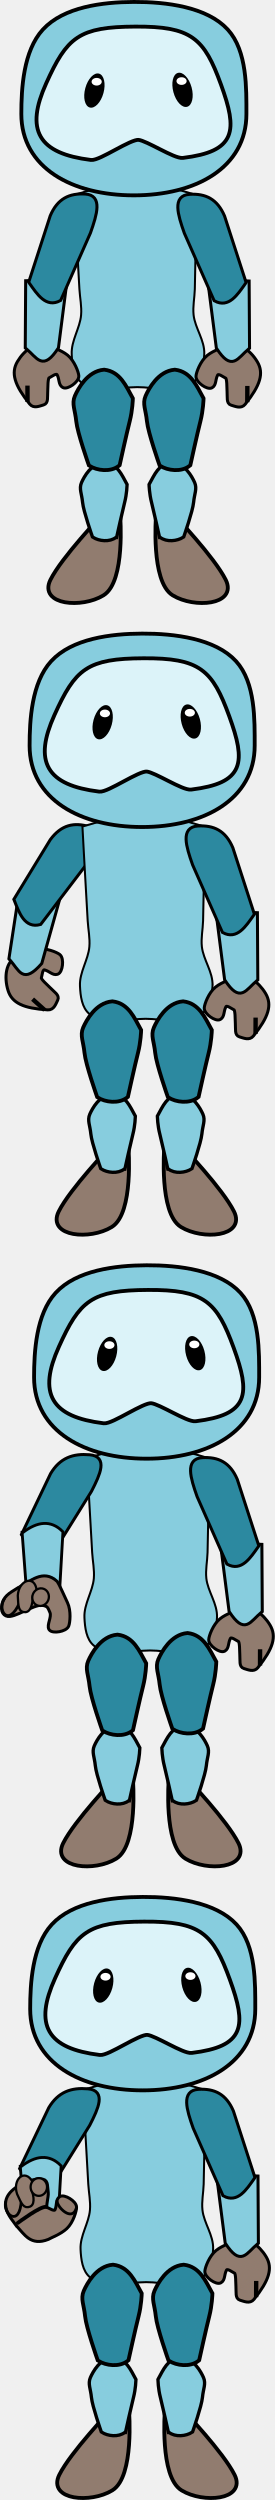
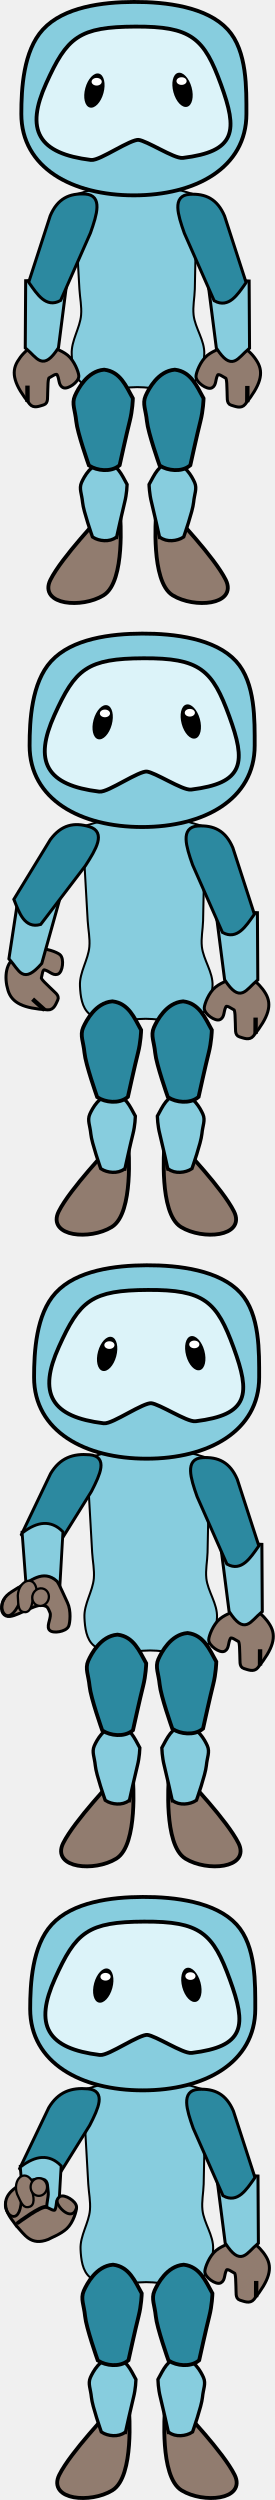
<svg xmlns="http://www.w3.org/2000/svg" width="54.491mm" height="495.739mm" viewBox="0 0 54.491 495.739" version="1.1" id="svg8">
  <defs id="defs2" />
  <g id="layer1" transform="translate(-11.31365,-50.43481)">
-     <g id="g1345" transform="translate(-57.04369,125.2576)">
-       <g id="g143" transform="rotate(-17.5727,734.7553,60.30337)">
+     <g id="g1001">
+       <path id="rect856-1-3-8-6-8" style="fill:#87cdde;fill-opacity:1;stroke:#000000;stroke-width:0.806;stroke-linecap:square;stroke-miterlimit:4;stroke-dasharray:none;stroke-opacity:1;paint-order:markers stroke fill" d="m 53.255,245.933 c -0.1,1.948 -0.568,4.265 -2.111,5.459 -4.506,2.149 -7.295,0.863 -10.959,0.863 -3.662,-9e-5 -8.059,1.383 -10.951,-0.863 -1.518,-1.179 -1.773,-3.538 -1.862,-5.459 -0.123,-2.653 1.635,-5.102 1.862,-7.748 0.148,-1.716 -0.228,-3.438 -0.331,-5.158 -0.371,-6.18 -1.033,-18.546 -1.033,-18.546 l 9.473,-2.74 h 4.793 l 9.473,2.74 c 0,0 -0.044,12.366 -0.225,18.546 -0.051,1.72 -0.428,3.447 -0.24,5.158 0.293,2.661 2.249,5.075 2.111,7.748 z" />
+       <g id="g143" transform="rotate(-17.5727,1111.429,307.4629)">
        <g id="g1742-7-6-3-94" transform="matrix(-5.394766,2.005575,2.005575,5.394766,360.9976,-273.8363)" style="fill:#917c6f;fill-opacity:1">
          <path id="path839-9-65-0-6-3-6-8" style="fill:#917c6f;fill-opacity:1;stroke:#000000;stroke-width:0.208;stroke-linecap:square;stroke-miterlimit:4;stroke-dasharray:none;stroke-opacity:1;paint-order:markers stroke fill" d="m 56.926,14.399 c 0.147,0.39 -0.024,0.756 -0.653,1.311 -0.13,0.114 -0.283,0.006 -0.421,-0.062 -0.121,-0.06 -0.052,-0.222 -0.03,-0.432 0.013,-0.12 0.083,-0.466 0.019,-0.506 -0.073,-0.047 -0.247,-0.265 -0.338,-0.143 -0.115,0.155 -0.101,0.325 -0.236,0.375 -0.135,0.05 -0.448,-0.261 -0.41,-0.427 0.025,-0.112 0.226,-0.463 0.478,-0.604 0.245,-0.137 0.593,-0.17 0.694,-0.203 0.358,-0.117 0.731,0.25 0.897,0.691 z" />
          <path style="fill:#917c6f;fill-opacity:1;stroke:#000000;stroke-width:0.151;stroke-linecap:butt;stroke-linejoin:miter;stroke-miterlimit:4;stroke-dasharray:none;stroke-opacity:1" d="m 56.394,15.688 0.098,-0.552 v 0" id="path1529-9-7-9-0-12" />
        </g>
        <path id="rect892-5-3-9-1-7-2-7-1-3-4-6-93" style="fill:#87cdde;fill-opacity:1;stroke:#000000;stroke-width:1.2;stroke-linecap:square;stroke-miterlimit:4;stroke-dasharray:none;stroke-opacity:1;paint-order:markers stroke fill" d="m 90.567,-99.489 -5.701,11.568 c 1.275,2.797 0.877,5.321 5.387,2.624 l 7.298,-11.165 z" />
        <path id="rect892-5-3-9-1-7-2-77-6-8-2-90" style="fill:#2c89a0;fill-opacity:1;stroke:#000000;stroke-width:1.202;stroke-linecap:square;stroke-miterlimit:4;stroke-dasharray:none;stroke-opacity:1;paint-order:markers stroke fill" d="m 89.339,-98.746 c 0.194,2.865 0.318,5.801 3.171,5.921 l 11.872,-8.352 c 3.048,-2.508 5.665,-4.893 3.12,-6.645 -2.545,-1.752 -4.964,-1.98 -7.825,0.086 z" />
      </g>
-       <path id="rect856-1-3-8-6-8" style="fill:#87cdde;fill-opacity:1;stroke:#000000;stroke-width:0.806;stroke-linecap:square;stroke-miterlimit:4;stroke-dasharray:none;stroke-opacity:1;paint-order:markers stroke fill" d="m 110.299,120.676 c -0.1,1.948 -0.568,4.265 -2.111,5.459 -4.506,2.149 -7.295,0.863 -10.959,0.863 -3.662,-9e-5 -8.059,1.383 -10.951,-0.863 -1.518,-1.179 -1.773,-3.538 -1.862,-5.459 -0.123,-2.653 1.635,-5.102 1.862,-7.748 0.148,-1.716 -0.228,-3.438 -0.331,-5.158 -0.371,-6.18 -1.033,-18.546 -1.033,-18.546 l 9.473,-2.74 H 99.179 l 9.473,2.74 c 0,0 -0.044,12.366 -0.225,18.546 -0.051,1.72 -0.428,3.447 -0.24,5.158 0.293,2.661 2.249,5.075 2.111,7.748 z" />
-       <path id="rect892-5-0-2-3-2-6" style="fill:#917c6f;fill-opacity:1;stroke:#000000;stroke-width:1.525;stroke-linecap:square;stroke-miterlimit:4;stroke-dasharray:none;stroke-opacity:1;paint-order:markers stroke fill" d="m 90.384,152.938 c 0,0 -7.831,8.211 -10.041,12.635 -2.21,4.424 5.812,5.141 9.972,2.59 4.16,-2.55 3.133,-15.389 3.133,-15.389 z" />
-       <path id="rect875-9-1-1" style="fill:#87cdde;fill-opacity:1;stroke:#000000;stroke-width:1.328;stroke-linecap:square;stroke-miterlimit:4;stroke-dasharray:none;stroke-opacity:1;paint-order:markers stroke fill" d="m 92.85,156.692 c 0,0 1.102,-5.011 1.536,-6.693 0.434,-1.682 0.479,-3.415 0.479,-3.415 -1.023,-1.859 -1.875,-3.934 -4.148,-4.212 -2.38,0.208 -3.753,2.768 -4.242,3.863 -0.488,1.096 0.058,2.032 0.223,3.764 0.165,1.731 1.913,6.693 1.913,6.693 1.062,0.698 3.072,0.958 4.238,0 z" />
-       <path id="rect875-9-1-1-5" style="fill:#2c89a0;fill-opacity:1;stroke:#000000;stroke-width:1.525;stroke-linecap:square;stroke-miterlimit:4;stroke-dasharray:none;stroke-opacity:1;paint-order:markers stroke fill" d="m 93.375,142.478 c 0,0 1.412,-6.422 1.969,-8.579 0.557,-2.156 0.614,-4.377 0.614,-4.377 -1.311,-2.383 -2.403,-5.043 -5.317,-5.399 -3.051,0.266 -4.811,3.547 -5.437,4.952 -0.626,1.404 0.074,2.605 0.286,4.824 0.211,2.219 2.452,8.579 2.452,8.579 1.362,0.894 3.937,1.228 5.433,0 z" />
-       <path id="rect892-5-0-2-3-2-6-6" style="fill:#917c6f;fill-opacity:1;stroke:#000000;stroke-width:1.525;stroke-linecap:square;stroke-miterlimit:4;stroke-dasharray:none;stroke-opacity:1;paint-order:markers stroke fill" d="m 104.374,152.938 c 0,0 7.831,8.211 10.041,12.635 2.21,4.424 -5.812,5.141 -9.972,2.59 -4.16,-2.55 -3.133,-15.389 -3.133,-15.389 z" />
-       <path id="rect875-9-1-1-1" style="fill:#87cdde;fill-opacity:1;stroke:#000000;stroke-width:1.328;stroke-linecap:square;stroke-miterlimit:4;stroke-dasharray:none;stroke-opacity:1;paint-order:markers stroke fill" d="m 101.908,156.692 c 0,0 -1.102,-5.011 -1.536,-6.693 -0.434,-1.682 -0.479,-3.415 -0.479,-3.415 1.023,-1.859 1.875,-3.934 4.148,-4.212 2.38,0.208 3.753,2.768 4.242,3.863 0.488,1.096 -0.058,2.032 -0.223,3.764 -0.165,1.731 -1.913,6.693 -1.913,6.693 -1.062,0.698 -3.072,0.958 -4.238,0 z" />
-       <path id="rect875-9-1-1-5-9" style="fill:#2c89a0;fill-opacity:1;stroke:#000000;stroke-width:1.525;stroke-linecap:square;stroke-miterlimit:4;stroke-dasharray:none;stroke-opacity:1;paint-order:markers stroke fill" d="m 107.393,142.478 c 0,0 1.412,-6.422 1.969,-8.579 0.557,-2.156 0.614,-4.377 0.614,-4.377 -1.311,-2.383 -2.403,-5.043 -5.317,-5.399 -3.051,0.266 -4.811,3.547 -5.437,4.952 -0.626,1.404 0.074,2.605 0.286,4.824 0.211,2.219 2.452,8.579 2.452,8.579 1.362,0.894 3.937,1.228 5.433,0 z" />
-       <g id="g1742-7-6" transform="matrix(5.670565,-0.9851492,0.9851492,5.670565,-216.2095,96.78301)" style="fill:#917c6f;fill-opacity:1">
+       <path id="rect892-5-0-2-3-2-6" style="fill:#917c6f;fill-opacity:1;stroke:#000000;stroke-width:1.525;stroke-linecap:square;stroke-miterlimit:4;stroke-dasharray:none;stroke-opacity:1;paint-order:markers stroke fill" d="m 33.34,278.195 c 0,0 -7.831,8.211 -10.041,12.635 -2.21,4.424 5.812,5.141 9.972,2.59 4.16,-2.55 3.133,-15.389 3.133,-15.389 z" />
+       <path id="rect875-9-1-1" style="fill:#87cdde;fill-opacity:1;stroke:#000000;stroke-width:1.328;stroke-linecap:square;stroke-miterlimit:4;stroke-dasharray:none;stroke-opacity:1;paint-order:markers stroke fill" d="m 35.806,281.95 c 0,0 1.102,-5.011 1.536,-6.693 0.434,-1.682 0.479,-3.415 0.479,-3.415 -1.023,-1.859 -1.875,-3.934 -4.148,-4.212 -2.38,0.208 -3.753,2.768 -4.242,3.863 -0.488,1.096 0.058,2.032 0.223,3.764 0.165,1.731 1.913,6.693 1.913,6.693 1.062,0.698 3.072,0.958 4.238,0 z" />
+       <path id="rect875-9-1-1-5" style="fill:#2c89a0;fill-opacity:1;stroke:#000000;stroke-width:1.525;stroke-linecap:square;stroke-miterlimit:4;stroke-dasharray:none;stroke-opacity:1;paint-order:markers stroke fill" d="m 36.331,267.736 c 0,0 1.412,-6.422 1.969,-8.579 0.557,-2.156 0.614,-4.377 0.614,-4.377 -1.311,-2.383 -2.403,-5.043 -5.317,-5.399 -3.051,0.266 -4.811,3.547 -5.437,4.952 -0.626,1.404 0.074,2.605 0.286,4.824 0.211,2.219 2.452,8.579 2.452,8.579 1.362,0.894 3.937,1.228 5.433,0 z" />
+       <path id="rect892-5-0-2-3-2-6-6" style="fill:#917c6f;fill-opacity:1;stroke:#000000;stroke-width:1.525;stroke-linecap:square;stroke-miterlimit:4;stroke-dasharray:none;stroke-opacity:1;paint-order:markers stroke fill" d="m 47.33,278.195 c 0,0 7.831,8.211 10.041,12.635 2.21,4.424 -5.812,5.141 -9.972,2.59 -4.16,-2.55 -3.133,-15.389 -3.133,-15.389 z" />
+       <path id="rect875-9-1-1-1" style="fill:#87cdde;fill-opacity:1;stroke:#000000;stroke-width:1.328;stroke-linecap:square;stroke-miterlimit:4;stroke-dasharray:none;stroke-opacity:1;paint-order:markers stroke fill" d="m 44.864,281.95 c 0,0 -1.102,-5.011 -1.536,-6.693 -0.434,-1.682 -0.479,-3.415 -0.479,-3.415 1.023,-1.859 1.875,-3.934 4.148,-4.212 2.38,0.208 3.753,2.768 4.242,3.863 0.488,1.096 -0.058,2.032 -0.223,3.764 -0.165,1.731 -1.913,6.693 -1.913,6.693 -1.062,0.698 -3.072,0.958 -4.238,0 z" />
+       <path id="rect875-9-1-1-5-9" style="fill:#2c89a0;fill-opacity:1;stroke:#000000;stroke-width:1.525;stroke-linecap:square;stroke-miterlimit:4;stroke-dasharray:none;stroke-opacity:1;paint-order:markers stroke fill" d="m 50.35,267.736 c 0,0 1.412,-6.422 1.969,-8.579 0.557,-2.156 0.614,-4.377 0.614,-4.377 -1.311,-2.383 -2.403,-5.043 -5.317,-5.399 -3.051,0.266 -4.811,3.547 -5.437,4.952 -0.626,1.404 0.074,2.605 0.286,4.824 0.211,2.219 2.452,8.579 2.452,8.579 1.362,0.894 3.937,1.228 5.433,0 z" />
+       <g id="g1742-7-6" transform="matrix(5.670565,-0.9851492,0.9851492,5.670565,-273.2532,222.0407)" style="fill:#917c6f;fill-opacity:1">
        <path id="path839-9-65-0-6-3" style="fill:#917c6f;fill-opacity:1;stroke:#000000;stroke-width:0.208;stroke-linecap:square;stroke-miterlimit:4;stroke-dasharray:none;stroke-opacity:1;paint-order:markers stroke fill" d="m 56.926,14.399 c 0.147,0.39 -0.024,0.756 -0.653,1.311 -0.13,0.114 -0.283,0.006 -0.421,-0.062 -0.121,-0.06 -0.052,-0.222 -0.03,-0.432 0.013,-0.12 0.083,-0.466 0.019,-0.506 -0.073,-0.047 -0.247,-0.265 -0.338,-0.143 -0.115,0.155 -0.101,0.325 -0.236,0.375 -0.135,0.05 -0.448,-0.261 -0.41,-0.427 0.025,-0.112 0.226,-0.463 0.478,-0.604 0.245,-0.137 0.593,-0.17 0.694,-0.203 0.358,-0.117 0.731,0.25 0.897,0.691 z" />
        <path style="fill:#917c6f;fill-opacity:1;stroke:#000000;stroke-width:0.151;stroke-linecap:butt;stroke-linejoin:miter;stroke-miterlimit:4;stroke-dasharray:none;stroke-opacity:1" d="m 56.394,15.688 0.098,-0.552 v 0" id="path1529-9-7-9" />
      </g>
-       <path id="rect892-5-3-9-1-7-2-7-1-3-4" style="fill:#87cdde;fill-opacity:1;stroke:#000000;stroke-width:1.2;stroke-linecap:square;stroke-miterlimit:4;stroke-dasharray:none;stroke-opacity:1;paint-order:markers stroke fill" d="m 119.101,106.448 0.078,12.896 c -2.368,1.96 -3.112,4.404 -5.992,0.009 l -1.691,-13.231 z" />
-       <path id="rect892-5-3-9-1-7-2-77-6-8" style="fill:#2c89a0;fill-opacity:1;stroke:#000000;stroke-width:1.202;stroke-linecap:square;stroke-miterlimit:4;stroke-dasharray:none;stroke-opacity:1;paint-order:markers stroke fill" d="m 118.467,106.413 c -1.644,2.354 -3.264,4.806 -5.771,3.438 l -5.864,-13.278 c -1.317,-3.721 -2.33,-7.114 0.754,-7.302 3.084,-0.189 5.274,0.864 6.66,4.11 z" />
-       <g id="g719">
+       <path id="rect892-5-3-9-1-7-2-7-1-3-4" style="fill:#87cdde;fill-opacity:1;stroke:#000000;stroke-width:1.2;stroke-linecap:square;stroke-miterlimit:4;stroke-dasharray:none;stroke-opacity:1;paint-order:markers stroke fill" d="m 62.057,231.706 0.078,12.896 c -2.368,1.96 -3.112,4.404 -5.992,0.009 l -1.691,-13.231 z" />
+       <path id="rect892-5-3-9-1-7-2-77-6-8" style="fill:#2c89a0;fill-opacity:1;stroke:#000000;stroke-width:1.202;stroke-linecap:square;stroke-miterlimit:4;stroke-dasharray:none;stroke-opacity:1;paint-order:markers stroke fill" d="m 61.423,231.67 c -1.644,2.354 -3.264,4.806 -5.771,3.438 l -5.864,-13.278 c -1.317,-3.721 -2.33,-7.114 0.754,-7.302 3.084,-0.189 5.274,0.864 6.66,4.11 z" />
+       <g id="g719" transform="translate(-57.04369,125.2576)">
        <path id="path833" style="fill:#87cdde;fill-opacity:1;stroke:#000000;stroke-width:1.525;stroke-linecap:square;stroke-miterlimit:4;stroke-dasharray:none;stroke-opacity:1;paint-order:markers stroke fill" d="m 118.48,73.036 c 0,10.381 -9.821,15.754 -21.936,15.754 -12.115,0 -21.936,-5.373 -21.936,-15.754 0,-5.043 0.399,-12.374 4.172,-16.488 3.993,-4.355 11.548,-5.324 17.764,-5.35 6.397,-0.027 14.34,0.985 18.334,5.35 3.762,4.111 3.602,11.453 3.602,16.488 z" />
        <path id="path833-5-4-3-0-7" style="fill:#dcf3f9;fill-opacity:1;stroke:#000000;stroke-width:1.525;stroke-linecap:square;stroke-miterlimit:4;stroke-dasharray:none;stroke-opacity:1;paint-order:markers stroke fill" d="M 88.067,81.775 C 77.845,80.511 75.416,76.174 79.5,67.124 c 4.085,-9.05 6.296,-10.976 17.304,-11.034 11.008,-0.058 13.354,2.175 16.653,11.242 3.299,9.067 2.998,12.772 -7.224,14.036 -1.545,0.191 -6.977,-3.404 -8.738,-3.577 -1.761,-0.173 -7.883,4.175 -9.428,3.984 z" />
        <g id="g1831-1" transform="matrix(5.755504,0,0,5.755504,-133.4745,43.70765)">
          <ellipse style="fill:#000000;fill-opacity:1;stroke:none;stroke-width:0.265;stroke-linecap:square;paint-order:markers stroke fill" id="path1506-2" cx="38.381" cy="-5.968" rx="0.324" ry="0.605" transform="rotate(15.17808)" />
          <ellipse style="fill:#ffffff;fill-opacity:1;stroke:none;stroke-width:0.114;stroke-linecap:square;stroke-miterlimit:4;stroke-dasharray:none;paint-order:markers stroke fill" id="path1541-9" cx="38.683" cy="3.985" rx="0.175" ry="0.132" />
        </g>
        <g id="g1868" transform="matrix(5.755504,0,0,5.755504,-210.2825,43.38502)">
          <ellipse style="fill:#000000;fill-opacity:1;stroke:none;stroke-width:0.265;stroke-linecap:square;paint-order:markers stroke fill" id="path1506-9" cx="-51.937" cy="18.566" rx="0.324" ry="0.605" transform="matrix(-0.9651167,0.2618201,0.2618201,0.9651167,0,0)" />
          <ellipse style="fill:#ffffff;fill-opacity:1;stroke:none;stroke-width:0.114;stroke-linecap:square;stroke-miterlimit:4;stroke-dasharray:none;paint-order:markers stroke fill" id="path1541-0" cx="54.953" cy="4.018" rx="0.175" ry="0.132" />
        </g>
      </g>
    </g>
    <g id="g1409" transform="translate(2.526391)">
      <path id="rect856-1-3-8-6-8-0" style="fill:#87cdde;fill-opacity:1;stroke:#000000;stroke-width:0.806;stroke-linecap:square;stroke-miterlimit:4;stroke-dasharray:none;stroke-opacity:1;paint-order:markers stroke fill" d="m 49.089,120.676 c -0.1,1.948 -0.568,4.265 -2.111,5.459 -4.506,2.149 -7.295,0.863 -10.959,0.863 -3.662,-9e-5 -8.059,1.383 -10.951,-0.863 -1.518,-1.179 -1.773,-3.538 -1.862,-5.459 -0.123,-2.653 1.635,-5.102 1.862,-7.748 0.148,-1.716 -0.228,-3.438 -0.331,-5.158 -0.371,-6.18 -1.033,-18.546 -1.033,-18.546 l 9.473,-2.74 h 4.793 l 9.473,2.74 c 0,0 -0.044,12.366 -0.225,18.546 -0.051,1.72 -0.428,3.447 -0.24,5.158 0.293,2.661 2.249,5.075 2.111,7.748 z" />
      <path id="rect892-5-0-2-3-2-6-1" style="fill:#917c6f;fill-opacity:1;stroke:#000000;stroke-width:1.525;stroke-linecap:square;stroke-miterlimit:4;stroke-dasharray:none;stroke-opacity:1;paint-order:markers stroke fill" d="m 29.174,152.938 c 0,0 -7.831,8.211 -10.041,12.635 -2.21,4.424 5.812,5.141 9.972,2.59 4.16,-2.55 3.133,-15.389 3.133,-15.389 z" />
      <path id="rect875-9-1-1-54" style="fill:#87cdde;fill-opacity:1;stroke:#000000;stroke-width:1.328;stroke-linecap:square;stroke-miterlimit:4;stroke-dasharray:none;stroke-opacity:1;paint-order:markers stroke fill" d="m 31.64,156.692 c 0,0 1.102,-5.011 1.536,-6.693 0.434,-1.682 0.479,-3.415 0.479,-3.415 -1.023,-1.859 -1.875,-3.934 -4.148,-4.212 -2.38,0.208 -3.753,2.768 -4.242,3.863 -0.488,1.096 0.058,2.032 0.223,3.764 0.165,1.731 1.913,6.693 1.913,6.693 1.062,0.698 3.072,0.958 4.238,0 z" />
      <path id="rect875-9-1-1-5-7" style="fill:#2c89a0;fill-opacity:1;stroke:#000000;stroke-width:1.525;stroke-linecap:square;stroke-miterlimit:4;stroke-dasharray:none;stroke-opacity:1;paint-order:markers stroke fill" d="m 32.165,142.478 c 0,0 1.412,-6.422 1.969,-8.579 0.557,-2.156 0.614,-4.377 0.614,-4.377 -1.311,-2.383 -2.403,-5.043 -5.317,-5.399 -3.051,0.266 -4.811,3.547 -5.437,4.952 -0.626,1.404 0.074,2.605 0.286,4.824 0.211,2.219 2.452,8.579 2.452,8.579 1.362,0.894 3.937,1.228 5.433,0 z" />
      <path id="rect892-5-0-2-3-2-6-6-6" style="fill:#917c6f;fill-opacity:1;stroke:#000000;stroke-width:1.525;stroke-linecap:square;stroke-miterlimit:4;stroke-dasharray:none;stroke-opacity:1;paint-order:markers stroke fill" d="m 43.164,152.938 c 0,0 7.831,8.211 10.041,12.635 2.21,4.424 -5.812,5.141 -9.972,2.59 -4.16,-2.55 -3.133,-15.389 -3.133,-15.389 z" />
      <path id="rect875-9-1-1-1-5" style="fill:#87cdde;fill-opacity:1;stroke:#000000;stroke-width:1.328;stroke-linecap:square;stroke-miterlimit:4;stroke-dasharray:none;stroke-opacity:1;paint-order:markers stroke fill" d="m 40.698,156.692 c 0,0 -1.102,-5.011 -1.536,-6.693 -0.434,-1.682 -0.479,-3.415 -0.479,-3.415 1.023,-1.859 1.875,-3.934 4.148,-4.212 2.38,0.208 3.753,2.768 4.242,3.863 0.488,1.096 -0.058,2.032 -0.223,3.764 -0.165,1.731 -1.913,6.693 -1.913,6.693 -1.062,0.698 -3.072,0.958 -4.238,0 z" />
      <path id="rect875-9-1-1-5-9-6" style="fill:#2c89a0;fill-opacity:1;stroke:#000000;stroke-width:1.525;stroke-linecap:square;stroke-miterlimit:4;stroke-dasharray:none;stroke-opacity:1;paint-order:markers stroke fill" d="m 46.184,142.478 c 0,0 1.412,-6.422 1.969,-8.579 0.557,-2.156 0.614,-4.377 0.614,-4.377 -1.311,-2.383 -2.403,-5.043 -5.317,-5.399 -3.051,0.266 -4.811,3.547 -5.437,4.952 -0.626,1.404 0.074,2.605 0.286,4.824 0.211,2.219 2.452,8.579 2.452,8.579 1.362,0.894 3.937,1.228 5.433,0 z" />
      <g id="g1742-7-9" transform="matrix(-5.670565,-0.9851493,-0.9851493,5.670565,349.4846,96.72568)" style="fill:#917c6f;fill-opacity:1">
        <path id="path839-9-65-0-6-37" style="fill:#917c6f;fill-opacity:1;stroke:#000000;stroke-width:0.208;stroke-linecap:square;stroke-miterlimit:4;stroke-dasharray:none;stroke-opacity:1;paint-order:markers stroke fill" d="m 56.926,14.399 c 0.147,0.39 -0.024,0.756 -0.653,1.311 -0.13,0.114 -0.283,0.006 -0.421,-0.062 -0.121,-0.06 -0.052,-0.222 -0.03,-0.432 0.013,-0.12 0.083,-0.466 0.019,-0.506 -0.073,-0.047 -0.247,-0.265 -0.338,-0.143 -0.115,0.155 -0.101,0.325 -0.236,0.375 -0.135,0.05 -0.448,-0.261 -0.41,-0.427 0.025,-0.112 0.226,-0.463 0.478,-0.604 0.245,-0.137 0.593,-0.17 0.694,-0.203 0.358,-0.117 0.731,0.25 0.897,0.691 z" />
        <path style="fill:#917c6f;fill-opacity:1;stroke:#000000;stroke-width:0.151;stroke-linecap:butt;stroke-linejoin:miter;stroke-miterlimit:4;stroke-dasharray:none;stroke-opacity:1" d="m 56.394,15.688 0.098,-0.552 v 0" id="path1529-9-7-4" />
      </g>
      <path id="rect892-5-3-9-1-7-2-7-1-3-5" style="fill:#87cdde;fill-opacity:1;stroke:#000000;stroke-width:1.2;stroke-linecap:square;stroke-miterlimit:4;stroke-dasharray:none;stroke-opacity:1;paint-order:markers stroke fill" d="m 14.175,106.391 -0.078,12.896 c 2.368,1.96 3.112,4.404 5.992,0.009 l 1.691,-13.231 z" />
      <path id="rect892-5-3-9-1-7-2-77-6-2" style="fill:#2c89a0;fill-opacity:1;stroke:#000000;stroke-width:1.202;stroke-linecap:square;stroke-miterlimit:4;stroke-dasharray:none;stroke-opacity:1;paint-order:markers stroke fill" d="m 14.809,106.355 c 1.644,2.354 3.265,4.806 5.771,3.438 L 26.444,96.515 c 1.317,-3.721 2.33,-7.114 -0.754,-7.302 -3.084,-0.189 -5.274,0.864 -6.66,4.11 z" />
      <g id="g1742-7-6-5" transform="matrix(5.670565,-0.9851492,0.9851492,5.670565,-277.4192,96.78301)" style="fill:#917c6f;fill-opacity:1">
        <path id="path839-9-65-0-6-3-4" style="fill:#917c6f;fill-opacity:1;stroke:#000000;stroke-width:0.208;stroke-linecap:square;stroke-miterlimit:4;stroke-dasharray:none;stroke-opacity:1;paint-order:markers stroke fill" d="m 56.926,14.399 c 0.147,0.39 -0.024,0.756 -0.653,1.311 -0.13,0.114 -0.283,0.006 -0.421,-0.062 -0.121,-0.06 -0.052,-0.222 -0.03,-0.432 0.013,-0.12 0.083,-0.466 0.019,-0.506 -0.073,-0.047 -0.247,-0.265 -0.338,-0.143 -0.115,0.155 -0.101,0.325 -0.236,0.375 -0.135,0.05 -0.448,-0.261 -0.41,-0.427 0.025,-0.112 0.226,-0.463 0.478,-0.604 0.245,-0.137 0.593,-0.17 0.694,-0.203 0.358,-0.117 0.731,0.25 0.897,0.691 z" />
        <path style="fill:#917c6f;fill-opacity:1;stroke:#000000;stroke-width:0.151;stroke-linecap:butt;stroke-linejoin:miter;stroke-miterlimit:4;stroke-dasharray:none;stroke-opacity:1" d="m 56.394,15.688 0.098,-0.552 v 0" id="path1529-9-7-9-7" />
      </g>
      <path id="rect892-5-3-9-1-7-2-7-1-3-4-44" style="fill:#87cdde;fill-opacity:1;stroke:#000000;stroke-width:1.2;stroke-linecap:square;stroke-miterlimit:4;stroke-dasharray:none;stroke-opacity:1;paint-order:markers stroke fill" d="m 57.891,106.448 0.078,12.896 c -2.368,1.96 -3.112,4.404 -5.992,0.009 l -1.691,-13.231 z" />
      <path id="rect892-5-3-9-1-7-2-77-6-8-3" style="fill:#2c89a0;fill-opacity:1;stroke:#000000;stroke-width:1.202;stroke-linecap:square;stroke-miterlimit:4;stroke-dasharray:none;stroke-opacity:1;paint-order:markers stroke fill" d="m 57.257,106.413 c -1.644,2.354 -3.264,4.806 -5.771,3.438 L 45.623,96.573 c -1.317,-3.721 -2.33,-7.114 0.754,-7.302 3.084,-0.189 5.274,0.864 6.66,4.11 z" />
      <g id="g709">
        <path id="path833-6" style="fill:#87cdde;fill-opacity:1;stroke:#000000;stroke-width:1.525;stroke-linecap:square;stroke-miterlimit:4;stroke-dasharray:none;stroke-opacity:1;paint-order:markers stroke fill" d="m 57.27,73.036 c 0,10.381 -9.821,15.754 -21.936,15.754 -12.115,0 -21.936,-5.373 -21.936,-15.754 0,-5.043 0.399,-12.374 4.172,-16.488 3.993,-4.355 11.548,-5.324 17.764,-5.35 6.397,-0.027 14.34,0.985 18.334,5.35 3.762,4.111 3.602,11.453 3.602,16.488 z" />
        <path id="path833-5-4-3-0-7-5" style="fill:#dcf3f9;fill-opacity:1;stroke:#000000;stroke-width:1.525;stroke-linecap:square;stroke-miterlimit:4;stroke-dasharray:none;stroke-opacity:1;paint-order:markers stroke fill" d="M 26.858,81.775 C 16.636,80.511 14.206,76.174 18.291,67.124 c 4.085,-9.05 6.296,-10.976 17.304,-11.034 11.008,-0.058 13.354,2.175 16.653,11.242 3.299,9.067 2.998,12.772 -7.224,14.036 -1.545,0.191 -6.977,-3.404 -8.738,-3.577 -1.761,-0.173 -7.883,4.175 -9.428,3.984 z" />
        <g id="g1831-1-07" transform="matrix(5.755504,0,0,5.755504,-194.6842,43.70765)">
          <ellipse style="fill:#000000;fill-opacity:1;stroke:none;stroke-width:0.265;stroke-linecap:square;paint-order:markers stroke fill" id="path1506-2-8" cx="38.381" cy="-5.968" rx="0.324" ry="0.605" transform="rotate(15.17808)" />
          <ellipse style="fill:#ffffff;fill-opacity:1;stroke:none;stroke-width:0.114;stroke-linecap:square;stroke-miterlimit:4;stroke-dasharray:none;paint-order:markers stroke fill" id="path1541-9-68" cx="38.683" cy="3.985" rx="0.175" ry="0.132" />
        </g>
        <g id="g1868-8" transform="matrix(5.755504,0,0,5.755504,-271.4922,43.38502)">
          <ellipse style="fill:#000000;fill-opacity:1;stroke:none;stroke-width:0.265;stroke-linecap:square;paint-order:markers stroke fill" id="path1506-9-4" cx="-51.937" cy="18.566" rx="0.324" ry="0.605" transform="matrix(-0.9651167,0.2618201,0.2618201,0.9651167,0,0)" />
          <ellipse style="fill:#ffffff;fill-opacity:1;stroke:none;stroke-width:0.114;stroke-linecap:square;stroke-miterlimit:4;stroke-dasharray:none;paint-order:markers stroke fill" id="path1541-0-31" cx="54.953" cy="4.018" rx="0.175" ry="0.132" />
        </g>
      </g>
    </g>
    <g id="g1497" transform="translate(-179.3467,375.7729)">
      <g id="g1464">
        <path id="rect856-1-3-8-6-8-5" style="fill:#87cdde;fill-opacity:1;stroke:#000000;stroke-width:0.806;stroke-linecap:square;stroke-miterlimit:4;stroke-dasharray:none;stroke-opacity:1;paint-order:markers stroke fill" d="m 232.718,120.676 c -0.1,1.948 -0.568,4.265 -2.111,5.459 -4.506,2.149 -7.295,0.863 -10.959,0.863 -3.662,-9e-5 -8.059,1.383 -10.951,-0.863 -1.518,-1.179 -1.773,-3.538 -1.862,-5.459 -0.123,-2.653 1.635,-5.102 1.862,-7.748 0.148,-1.716 -0.228,-3.438 -0.331,-5.158 -0.371,-6.18 -1.033,-18.546 -1.033,-18.546 l 9.473,-2.74 h 4.793 l 9.473,2.74 c 0,0 -0.044,12.366 -0.225,18.546 -0.051,1.72 -0.428,3.447 -0.24,5.158 0.293,2.661 2.249,5.075 2.111,7.748 z" />
        <path id="rect892-5-0-2-3-2-6-2" style="fill:#917c6f;fill-opacity:1;stroke:#000000;stroke-width:1.525;stroke-linecap:square;stroke-miterlimit:4;stroke-dasharray:none;stroke-opacity:1;paint-order:markers stroke fill" d="m 212.803,152.938 c 0,0 -7.831,8.211 -10.041,12.635 -2.21,4.424 5.812,5.141 9.972,2.59 4.16,-2.55 3.133,-15.389 3.133,-15.389 z" />
        <path id="rect875-9-1-1-8" style="fill:#87cdde;fill-opacity:1;stroke:#000000;stroke-width:1.328;stroke-linecap:square;stroke-miterlimit:4;stroke-dasharray:none;stroke-opacity:1;paint-order:markers stroke fill" d="m 215.269,156.692 c 0,0 1.102,-5.011 1.536,-6.693 0.434,-1.682 0.479,-3.415 0.479,-3.415 -1.023,-1.859 -1.875,-3.934 -4.148,-4.212 -2.38,0.208 -3.753,2.768 -4.242,3.863 -0.488,1.096 0.058,2.032 0.223,3.764 0.165,1.731 1.913,6.693 1.913,6.693 1.062,0.698 3.072,0.958 4.238,0 z" />
        <path id="rect875-9-1-1-5-97" style="fill:#2c89a0;fill-opacity:1;stroke:#000000;stroke-width:1.525;stroke-linecap:square;stroke-miterlimit:4;stroke-dasharray:none;stroke-opacity:1;paint-order:markers stroke fill" d="m 215.794,142.478 c 0,0 1.412,-6.422 1.969,-8.579 0.557,-2.156 0.614,-4.377 0.614,-4.377 -1.311,-2.383 -2.403,-5.043 -5.317,-5.399 -3.051,0.266 -4.811,3.547 -5.437,4.952 -0.626,1.404 0.074,2.605 0.286,4.824 0.211,2.219 2.452,8.579 2.452,8.579 1.362,0.894 3.937,1.228 5.433,0 z" />
        <path id="rect892-5-0-2-3-2-6-6-3" style="fill:#917c6f;fill-opacity:1;stroke:#000000;stroke-width:1.525;stroke-linecap:square;stroke-miterlimit:4;stroke-dasharray:none;stroke-opacity:1;paint-order:markers stroke fill" d="m 226.793,152.938 c 0,0 7.831,8.211 10.041,12.635 2.21,4.424 -5.812,5.141 -9.972,2.59 -4.16,-2.55 -3.133,-15.389 -3.133,-15.389 z" />
        <path id="rect875-9-1-1-1-6" style="fill:#87cdde;fill-opacity:1;stroke:#000000;stroke-width:1.328;stroke-linecap:square;stroke-miterlimit:4;stroke-dasharray:none;stroke-opacity:1;paint-order:markers stroke fill" d="m 224.327,156.692 c 0,0 -1.102,-5.011 -1.536,-6.693 -0.434,-1.682 -0.479,-3.415 -0.479,-3.415 1.023,-1.859 1.875,-3.934 4.148,-4.212 2.38,0.208 3.753,2.768 4.242,3.863 0.488,1.096 -0.058,2.032 -0.223,3.764 -0.165,1.731 -1.913,6.693 -1.913,6.693 -1.062,0.698 -3.072,0.958 -4.238,0 z" />
        <path id="rect875-9-1-1-5-9-1" style="fill:#2c89a0;fill-opacity:1;stroke:#000000;stroke-width:1.525;stroke-linecap:square;stroke-miterlimit:4;stroke-dasharray:none;stroke-opacity:1;paint-order:markers stroke fill" d="m 229.813,142.478 c 0,0 1.412,-6.422 1.969,-8.579 0.557,-2.156 0.614,-4.377 0.614,-4.377 -1.311,-2.383 -2.403,-5.043 -5.317,-5.399 -3.051,0.266 -4.811,3.547 -5.437,4.952 -0.626,1.404 0.074,2.605 0.286,4.824 0.211,2.219 2.452,8.579 2.452,8.579 1.362,0.894 3.937,1.228 5.433,0 z" />
        <g id="g1742-7-6-4" transform="matrix(5.670565,-0.9851492,0.9851492,5.670565,-93.79018,96.78301)" style="fill:#917c6f;fill-opacity:1">
          <path id="path839-9-65-0-6-3-7" style="fill:#917c6f;fill-opacity:1;stroke:#000000;stroke-width:0.208;stroke-linecap:square;stroke-miterlimit:4;stroke-dasharray:none;stroke-opacity:1;paint-order:markers stroke fill" d="m 56.926,14.399 c 0.147,0.39 -0.024,0.756 -0.653,1.311 -0.13,0.114 -0.283,0.006 -0.421,-0.062 -0.121,-0.06 -0.052,-0.222 -0.03,-0.432 0.013,-0.12 0.083,-0.466 0.019,-0.506 -0.073,-0.047 -0.247,-0.265 -0.338,-0.143 -0.115,0.155 -0.101,0.325 -0.236,0.375 -0.135,0.05 -0.448,-0.261 -0.41,-0.427 0.025,-0.112 0.226,-0.463 0.478,-0.604 0.245,-0.137 0.593,-0.17 0.694,-0.203 0.358,-0.117 0.731,0.25 0.897,0.691 z" />
          <path style="fill:#917c6f;fill-opacity:1;stroke:#000000;stroke-width:0.151;stroke-linecap:butt;stroke-linejoin:miter;stroke-miterlimit:4;stroke-dasharray:none;stroke-opacity:1" d="m 56.394,15.688 0.098,-0.552 v 0" id="path1529-9-7-9-8" />
        </g>
        <path id="rect892-5-3-9-1-7-2-7-1-3-4-4" style="fill:#87cdde;fill-opacity:1;stroke:#000000;stroke-width:1.2;stroke-linecap:square;stroke-miterlimit:4;stroke-dasharray:none;stroke-opacity:1;paint-order:markers stroke fill" d="m 241.52,106.448 0.078,12.896 c -2.368,1.96 -3.112,4.404 -5.992,0.009 l -1.691,-13.231 z" />
        <path id="rect892-5-3-9-1-7-2-77-6-8-5" style="fill:#2c89a0;fill-opacity:1;stroke:#000000;stroke-width:1.202;stroke-linecap:square;stroke-miterlimit:4;stroke-dasharray:none;stroke-opacity:1;paint-order:markers stroke fill" d="m 240.886,106.413 c -1.644,2.354 -3.264,4.806 -5.771,3.438 l -5.864,-13.278 c -1.317,-3.721 -2.33,-7.114 0.754,-7.302 3.084,-0.189 5.274,0.864 6.66,4.11 z" />
        <g id="g739">
          <path id="path833-9" style="fill:#87cdde;fill-opacity:1;stroke:#000000;stroke-width:1.525;stroke-linecap:square;stroke-miterlimit:4;stroke-dasharray:none;stroke-opacity:1;paint-order:markers stroke fill" d="m 240.899,73.036 c 0,10.381 -9.821,15.754 -21.936,15.754 -12.115,0 -21.936,-5.373 -21.936,-15.754 0,-5.043 0.399,-12.374 4.172,-16.488 3.993,-4.355 11.548,-5.324 17.764,-5.35 6.397,-0.027 14.34,0.985 18.334,5.35 3.762,4.111 3.602,11.453 3.602,16.488 z" />
          <path id="path833-5-4-3-0-7-2" style="fill:#dcf3f9;fill-opacity:1;stroke:#000000;stroke-width:1.525;stroke-linecap:square;stroke-miterlimit:4;stroke-dasharray:none;stroke-opacity:1;paint-order:markers stroke fill" d="m 210.487,81.775 c -10.222,-1.264 -12.651,-5.601 -8.567,-14.651 4.085,-9.05 6.296,-10.976 17.304,-11.034 11.008,-0.058 13.354,2.175 16.653,11.242 3.299,9.067 2.998,12.772 -7.224,14.036 -1.545,0.191 -6.977,-3.404 -8.738,-3.577 -1.761,-0.173 -7.883,4.175 -9.428,3.984 z" />
          <g id="g1831-1-0" transform="matrix(5.755504,0,0,5.755504,-11.05515,43.70765)">
            <ellipse style="fill:#000000;fill-opacity:1;stroke:none;stroke-width:0.265;stroke-linecap:square;paint-order:markers stroke fill" id="path1506-2-3" cx="38.381" cy="-5.968" rx="0.324" ry="0.605" transform="rotate(15.17808)" />
            <ellipse style="fill:#ffffff;fill-opacity:1;stroke:none;stroke-width:0.114;stroke-linecap:square;stroke-miterlimit:4;stroke-dasharray:none;paint-order:markers stroke fill" id="path1541-9-6" cx="38.683" cy="3.985" rx="0.175" ry="0.132" />
          </g>
          <g id="g1868-1" transform="matrix(5.755504,0,0,5.755504,-87.86318,43.38502)">
            <ellipse style="fill:#000000;fill-opacity:1;stroke:none;stroke-width:0.265;stroke-linecap:square;paint-order:markers stroke fill" id="path1506-9-0" cx="-51.937" cy="18.566" rx="0.324" ry="0.605" transform="matrix(-0.9651167,0.2618201,0.2618201,0.9651167,0,0)" />
            <ellipse style="fill:#ffffff;fill-opacity:1;stroke:none;stroke-width:0.114;stroke-linecap:square;stroke-miterlimit:4;stroke-dasharray:none;paint-order:markers stroke fill" id="path1541-0-6" cx="54.953" cy="4.018" rx="0.175" ry="0.132" />
          </g>
        </g>
        <path id="rect892-5-3-9-1-7-2-77-6-8-2-90-9-3" style="fill:#2c89a0;fill-opacity:1;stroke:#000000;stroke-width:1.196;stroke-linecap:square;stroke-miterlimit:4;stroke-dasharray:none;stroke-opacity:1;paint-order:markers stroke fill" d="m 194.89,104.681 c 1.528,2.242 4.609,1.927 7.403,0.746 l 5.892,-9.464 c 1.749,-3.405 3.143,-6.516 -0.119,-6.8 -3.262,-0.284 -5.69,0.616 -7.468,3.577 z" />
        <path id="rect892-5-3-9-1-7-2-7-1-3-4-6-93-0-6" style="fill:#87cdde;fill-opacity:1;stroke:#000000;stroke-width:1.14;stroke-linecap:square;stroke-miterlimit:4;stroke-dasharray:none;stroke-opacity:1;paint-order:markers stroke fill" d="m 194.99,104.525 0.887,11.76 c 2.491,1.796 3.409,4.027 5.932,0.029 l 0.685,-12.06 c -2.17,-2.177 -4.7,-1.884 -7.503,0.271 z" />
      </g>
      <g id="g1004" transform="translate(55.11285,78.26818)">
        <path id="path839-9-65-0-6-0" style="fill:#917c6f;fill-opacity:1;stroke:#000000;stroke-width:1.199;stroke-linecap:square;stroke-miterlimit:4;stroke-dasharray:none;stroke-opacity:1;paint-order:markers stroke fill" d="m 139.029,37.572 c -0.959,-1.434 -5.055,-5.274 1.825,-8.23 0.915,-0.393 2.325,-0.699 3.192,-0.508 0.76,0.168 0.6,1.169 0.769,2.371 0.097,0.689 -0.57,2.987 -0.158,3.127 0.476,0.161 1.75,1.139 2.088,0.329 0.428,-1.028 0.111,-1.957 0.797,-2.423 0.686,-0.466 2.863,0.836 2.885,1.814 0.015,0.662 -0.617,2.9 -1.829,4.038 -1.18,1.107 -3.076,1.771 -3.594,2.095 -3.265,1.279 -4.359,-0.885 -5.973,-2.613 z" />
        <path style="fill:none;stroke:#000000;stroke-width:0.765;stroke-linecap:round;stroke-linejoin:miter;stroke-miterlimit:4;stroke-dasharray:none;stroke-opacity:1" d="m 139.099,37.173 c 0,0 4.636,-3.474 5.609,-3.138" id="path145" />
        <path style="fill:none;stroke:#000000;stroke-width:0.565;stroke-linecap:butt;stroke-linejoin:miter;stroke-miterlimit:4;stroke-dasharray:none;stroke-opacity:1;paint-order:stroke markers fill" d="m 146.866,32.742 c -0.146,1.192 3.012,4.432 3.863,1.425" id="path972" />
        <path style="fill:none;stroke:#000000;stroke-width:0.565;stroke-linecap:butt;stroke-linejoin:miter;stroke-miterlimit:4;stroke-dasharray:none;stroke-opacity:1" d="m 136.692,32.936 c -0.701,2.494 2.85,5.366 3.085,-0.344" id="path974" />
        <path id="path993" style="fill:#917c6f;stroke:#000000;stroke-width:0.906;stroke-linecap:butt;stroke-miterlimit:4;stroke-dasharray:none;paint-order:markers stroke fill" d="m 141.497,30.472 c 0.325,0.711 0.934,2.87 -0.077,3.275 -1.016,0.407 -1.376,-0.37 -2.276,-2.374 -0.884,-2.694 1.323,-4.726 2.668,-2.197 z" />
        <ellipse style="fill:#917c6f;fill-opacity:1;stroke:#000000;stroke-width:0.906;stroke-linecap:butt;stroke-miterlimit:4;stroke-dasharray:none;paint-order:markers stroke fill" id="path996" cx="143.246" cy="30.066" rx="1.404" ry="1.536" />
      </g>
    </g>
    <g id="g1439" transform="translate(-117.3666,250.5153)">
      <path id="rect856-1-3-8-6-8-6" style="fill:#87cdde;fill-opacity:1;stroke:#000000;stroke-width:0.806;stroke-linecap:square;stroke-miterlimit:4;stroke-dasharray:none;stroke-opacity:1;paint-order:markers stroke fill" d="m 171.508,120.676 c -0.1,1.948 -0.568,4.265 -2.111,5.459 -4.506,2.149 -7.295,0.863 -10.959,0.863 -3.662,-9e-5 -8.059,1.383 -10.951,-0.863 -1.518,-1.179 -1.773,-3.538 -1.862,-5.459 -0.123,-2.653 1.635,-5.102 1.862,-7.748 0.148,-1.716 -0.228,-3.438 -0.331,-5.158 -0.371,-6.18 -1.033,-18.546 -1.033,-18.546 l 9.473,-2.74 h 4.793 l 9.473,2.74 c 0,0 -0.044,12.366 -0.225,18.546 -0.051,1.72 -0.428,3.447 -0.24,5.158 0.293,2.661 2.249,5.075 2.111,7.748 z" />
      <path id="rect892-5-0-2-3-2-6-5" style="fill:#917c6f;fill-opacity:1;stroke:#000000;stroke-width:1.525;stroke-linecap:square;stroke-miterlimit:4;stroke-dasharray:none;stroke-opacity:1;paint-order:markers stroke fill" d="m 151.594,152.938 c 0,0 -7.831,8.211 -10.041,12.635 -2.21,4.424 5.812,5.141 9.972,2.59 4.16,-2.55 3.133,-15.389 3.133,-15.389 z" />
      <path id="rect875-9-1-1-56" style="fill:#87cdde;fill-opacity:1;stroke:#000000;stroke-width:1.328;stroke-linecap:square;stroke-miterlimit:4;stroke-dasharray:none;stroke-opacity:1;paint-order:markers stroke fill" d="m 154.06,156.692 c 0,0 1.102,-5.011 1.536,-6.693 0.434,-1.682 0.479,-3.415 0.479,-3.415 -1.023,-1.859 -1.875,-3.934 -4.148,-4.212 -2.38,0.208 -3.753,2.768 -4.242,3.863 -0.488,1.096 0.058,2.032 0.223,3.764 0.165,1.731 1.913,6.693 1.913,6.693 1.062,0.698 3.072,0.958 4.238,0 z" />
      <path id="rect892-5-0-2-3-2-6-6-9" style="fill:#917c6f;fill-opacity:1;stroke:#000000;stroke-width:1.525;stroke-linecap:square;stroke-miterlimit:4;stroke-dasharray:none;stroke-opacity:1;paint-order:markers stroke fill" d="m 165.584,152.938 c 0,0 7.831,8.211 10.041,12.635 2.21,4.424 -5.812,5.141 -9.972,2.59 -4.16,-2.55 -3.133,-15.389 -3.133,-15.389 z" />
      <path id="rect875-9-1-1-1-1" style="fill:#87cdde;fill-opacity:1;stroke:#000000;stroke-width:1.328;stroke-linecap:square;stroke-miterlimit:4;stroke-dasharray:none;stroke-opacity:1;paint-order:markers stroke fill" d="m 163.118,156.692 c 0,0 -1.102,-5.011 -1.536,-6.693 -0.434,-1.682 -0.479,-3.415 -0.479,-3.415 1.023,-1.859 1.875,-3.934 4.148,-4.212 2.38,0.208 3.753,2.768 4.242,3.863 0.488,1.096 -0.058,2.032 -0.223,3.764 -0.165,1.731 -1.913,6.693 -1.913,6.693 -1.062,0.698 -3.072,0.958 -4.238,0 z" />
      <path id="rect875-9-1-1-5-9-2" style="fill:#2c89a0;fill-opacity:1;stroke:#000000;stroke-width:1.525;stroke-linecap:square;stroke-miterlimit:4;stroke-dasharray:none;stroke-opacity:1;paint-order:markers stroke fill" d="m 168.603,142.478 c 0,0 1.412,-6.422 1.969,-8.579 0.557,-2.156 0.614,-4.377 0.614,-4.377 -1.311,-2.383 -2.403,-5.043 -5.317,-5.399 -3.051,0.266 -4.811,3.547 -5.437,4.952 -0.626,1.404 0.074,2.605 0.286,4.824 0.211,2.219 2.452,8.579 2.452,8.579 1.362,0.894 3.937,1.228 5.433,0 z" />
      <g id="g1742-7-6-6" transform="matrix(5.670565,-0.9851492,0.9851492,5.670565,-154.9999,96.78301)" style="fill:#917c6f;fill-opacity:1">
        <path id="path839-9-65-0-6-3-2" style="fill:#917c6f;fill-opacity:1;stroke:#000000;stroke-width:0.208;stroke-linecap:square;stroke-miterlimit:4;stroke-dasharray:none;stroke-opacity:1;paint-order:markers stroke fill" d="m 56.926,14.399 c 0.147,0.39 -0.024,0.756 -0.653,1.311 -0.13,0.114 -0.283,0.006 -0.421,-0.062 -0.121,-0.06 -0.052,-0.222 -0.03,-0.432 0.013,-0.12 0.083,-0.466 0.019,-0.506 -0.073,-0.047 -0.247,-0.265 -0.338,-0.143 -0.115,0.155 -0.101,0.325 -0.236,0.375 -0.135,0.05 -0.448,-0.261 -0.41,-0.427 0.025,-0.112 0.226,-0.463 0.478,-0.604 0.245,-0.137 0.593,-0.17 0.694,-0.203 0.358,-0.117 0.731,0.25 0.897,0.691 z" />
        <path style="fill:#917c6f;fill-opacity:1;stroke:#000000;stroke-width:0.151;stroke-linecap:butt;stroke-linejoin:miter;stroke-miterlimit:4;stroke-dasharray:none;stroke-opacity:1" d="m 56.394,15.688 0.098,-0.552 v 0" id="path1529-9-7-9-6" />
      </g>
      <path id="rect892-5-3-9-1-7-2-7-1-3-4-1" style="fill:#87cdde;fill-opacity:1;stroke:#000000;stroke-width:1.2;stroke-linecap:square;stroke-miterlimit:4;stroke-dasharray:none;stroke-opacity:1;paint-order:markers stroke fill" d="m 180.31,106.448 0.078,12.896 c -2.368,1.96 -3.112,4.404 -5.992,0.009 l -1.691,-13.231 z" />
      <path id="rect892-5-3-9-1-7-2-77-6-8-8" style="fill:#2c89a0;fill-opacity:1;stroke:#000000;stroke-width:1.202;stroke-linecap:square;stroke-miterlimit:4;stroke-dasharray:none;stroke-opacity:1;paint-order:markers stroke fill" d="m 179.676,106.413 c -1.644,2.354 -3.264,4.806 -5.771,3.438 l -5.864,-13.278 c -1.317,-3.721 -2.33,-7.114 0.754,-7.302 3.084,-0.189 5.274,0.864 6.66,4.11 z" />
      <g id="g729">
        <path id="path833-7" style="fill:#87cdde;fill-opacity:1;stroke:#000000;stroke-width:1.525;stroke-linecap:square;stroke-miterlimit:4;stroke-dasharray:none;stroke-opacity:1;paint-order:markers stroke fill" d="m 179.689,73.036 c 0,10.381 -9.821,15.754 -21.936,15.754 -12.115,0 -21.936,-5.373 -21.936,-15.754 0,-5.043 0.399,-12.374 4.172,-16.488 3.993,-4.355 11.548,-5.324 17.764,-5.35 6.397,-0.027 14.34,0.985 18.334,5.35 3.762,4.111 3.602,11.453 3.602,16.488 z" />
        <path id="path833-5-4-3-0-7-3" style="fill:#dcf3f9;fill-opacity:1;stroke:#000000;stroke-width:1.525;stroke-linecap:square;stroke-miterlimit:4;stroke-dasharray:none;stroke-opacity:1;paint-order:markers stroke fill" d="m 149.277,81.775 c -10.222,-1.264 -12.651,-5.601 -8.567,-14.651 4.085,-9.05 6.296,-10.976 17.304,-11.034 11.008,-0.058 13.354,2.175 16.653,11.242 3.299,9.067 2.998,12.772 -7.224,14.036 -1.545,0.191 -6.977,-3.404 -8.738,-3.577 -1.761,-0.173 -7.883,4.175 -9.428,3.984 z" />
        <g id="g1831-1-7" transform="matrix(5.755504,0,0,5.755504,-72.26483,43.70765)">
          <ellipse style="fill:#000000;fill-opacity:1;stroke:none;stroke-width:0.265;stroke-linecap:square;paint-order:markers stroke fill" id="path1506-2-9" cx="38.381" cy="-5.968" rx="0.324" ry="0.605" transform="rotate(15.17808)" />
          <ellipse style="fill:#ffffff;fill-opacity:1;stroke:none;stroke-width:0.114;stroke-linecap:square;stroke-miterlimit:4;stroke-dasharray:none;paint-order:markers stroke fill" id="path1541-9-2" cx="38.683" cy="3.985" rx="0.175" ry="0.132" />
        </g>
        <g id="g1868-0" transform="matrix(5.755504,0,0,5.755504,-149.0729,43.38502)">
          <ellipse style="fill:#000000;fill-opacity:1;stroke:none;stroke-width:0.265;stroke-linecap:square;paint-order:markers stroke fill" id="path1506-9-2" cx="-51.937" cy="18.566" rx="0.324" ry="0.605" transform="matrix(-0.9651167,0.2618201,0.2618201,0.9651167,0,0)" />
          <ellipse style="fill:#ffffff;fill-opacity:1;stroke:none;stroke-width:0.114;stroke-linecap:square;stroke-miterlimit:4;stroke-dasharray:none;paint-order:markers stroke fill" id="path1541-0-3" cx="54.953" cy="4.018" rx="0.175" ry="0.132" />
        </g>
      </g>
      <path id="rect892-5-3-9-1-7-2-77-6-8-2-90-9" style="fill:#2c89a0;fill-opacity:1;stroke:#000000;stroke-width:1.196;stroke-linecap:square;stroke-miterlimit:4;stroke-dasharray:none;stroke-opacity:1;paint-order:markers stroke fill" d="m 133.267,104.211 c 1.528,2.242 4.609,1.927 7.403,0.746 l 5.892,-9.464 c 1.749,-3.405 3.143,-6.516 -0.119,-6.8 -3.262,-0.284 -5.69,0.616 -7.468,3.577 z" />
      <path id="rect892-5-3-9-1-7-2-7-1-3-4-6-93-0" style="fill:#87cdde;fill-opacity:1;stroke:#000000;stroke-width:1.14;stroke-linecap:square;stroke-miterlimit:4;stroke-dasharray:none;stroke-opacity:1;paint-order:markers stroke fill" d="m 133.367,104.056 0.887,11.76 c 2.491,1.796 3.409,4.027 5.932,0.029 l 0.685,-12.06 c -2.17,-2.177 -4.7,-1.884 -7.503,0.271 z" />
      <g id="g1049" transform="rotate(21.49516,-139.2217,3.954988)">
        <path id="path839-9-65-0-6-0-7" style="fill:#917c6f;fill-opacity:1;stroke:#000000;stroke-width:1.199;stroke-linecap:square;stroke-miterlimit:4;stroke-dasharray:none;stroke-opacity:1;paint-order:markers stroke fill" d="m 154.415,7.475 c -0.959,1.434 -2.119,2.396 -1.927,4.117 0.172,1.54 1.094,2.053 1.928,1.61 1.706,-0.905 4.053,-4.749 5.92,-4.555 0.611,0.064 0.748,0.152 1.556,0.989 0.773,0.801 0.347,2.708 1.033,3.174 0.686,0.466 2.863,-0.836 2.885,-1.814 0.015,-0.662 -0.617,-2.9 -1.829,-4.038 -1.18,-1.107 -2.855,-2.791 -3.373,-3.115 -3.265,-1.279 -4.58,1.905 -6.194,3.633 z" />
        <path style="fill:none;stroke:#000000;stroke-width:0.565;stroke-linecap:butt;stroke-linejoin:miter;stroke-miterlimit:4;stroke-dasharray:none;stroke-opacity:1" d="m 152.267,10.546 c -0.701,2.494 2.85,5.366 3.085,-0.344" id="path974-5" />
        <path id="path993-6" style="fill:#917c6f;stroke:#000000;stroke-width:0.906;stroke-linecap:butt;stroke-miterlimit:4;stroke-dasharray:none;paint-order:markers stroke fill" d="m 157.072,8.082 c 0.325,0.711 0.934,2.87 -0.077,3.275 -1.016,0.407 -1.376,-0.37 -2.276,-2.374 -0.884,-2.694 1.323,-4.726 2.668,-2.197 z" />
        <ellipse style="fill:#917c6f;fill-opacity:1;stroke:#000000;stroke-width:0.906;stroke-linecap:butt;stroke-miterlimit:4;stroke-dasharray:none;paint-order:markers stroke fill" id="path996-2" cx="158.821" cy="7.676" rx="1.404" ry="1.536" />
      </g>
      <path id="rect875-9-1-1-5-0" style="fill:#2c89a0;fill-opacity:1;stroke:#000000;stroke-width:1.525;stroke-linecap:square;stroke-miterlimit:4;stroke-dasharray:none;stroke-opacity:1;paint-order:markers stroke fill" d="m 154.704,142.799 c 0,0 1.412,-6.422 1.969,-8.579 0.557,-2.156 0.614,-4.377 0.614,-4.377 -1.311,-2.383 -2.403,-5.043 -5.317,-5.399 -3.051,0.266 -4.811,3.547 -5.437,4.952 -0.626,1.404 0.074,2.605 0.286,4.824 0.211,2.219 2.452,8.579 2.452,8.579 1.362,0.894 3.937,1.228 5.433,0 z" />
    </g>
  </g>
</svg>
